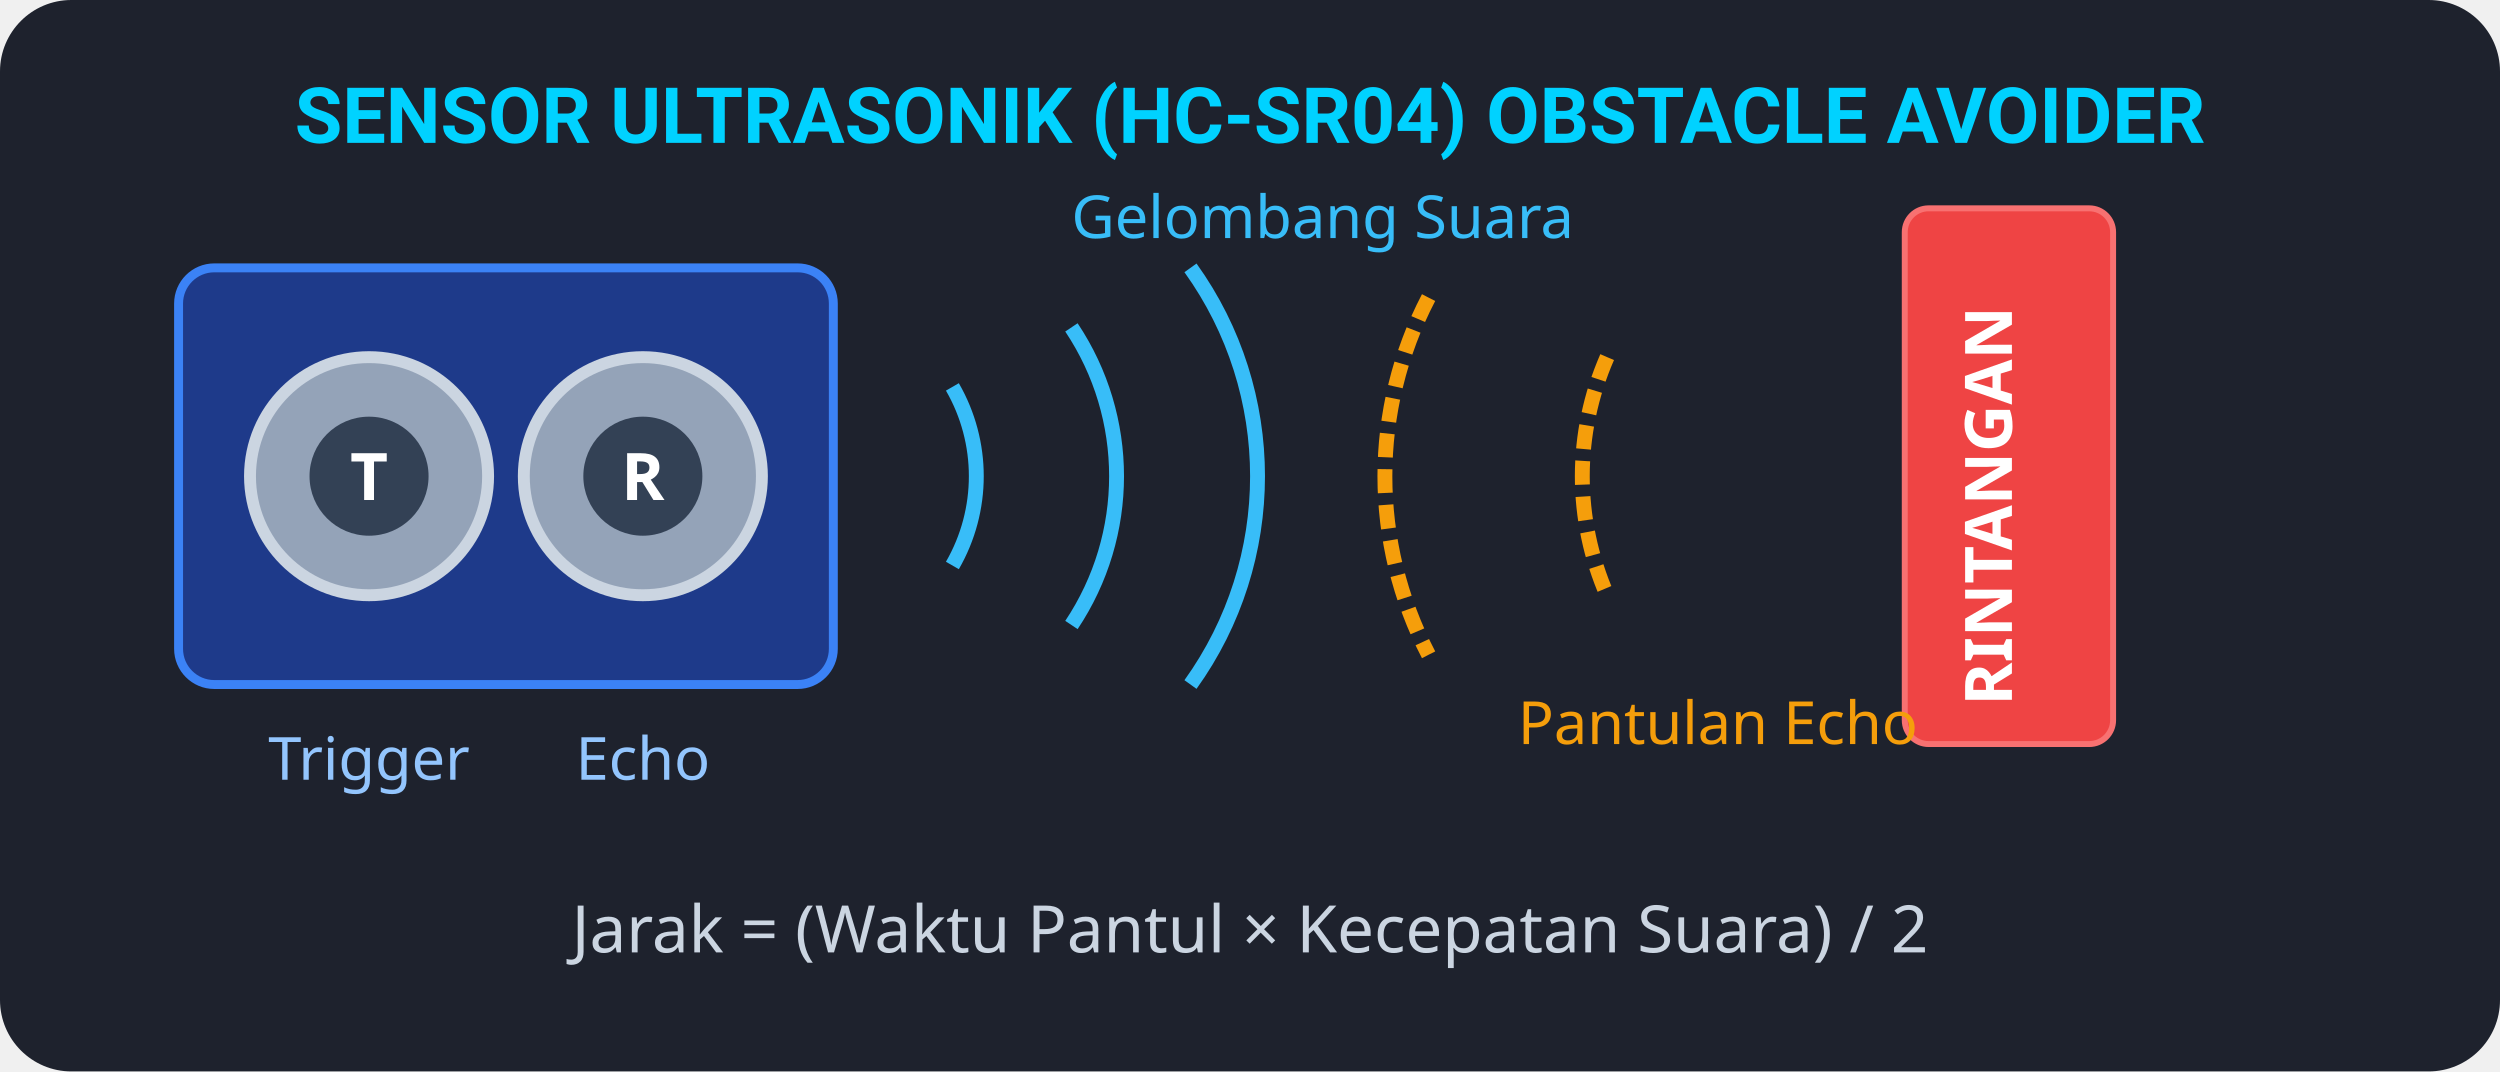
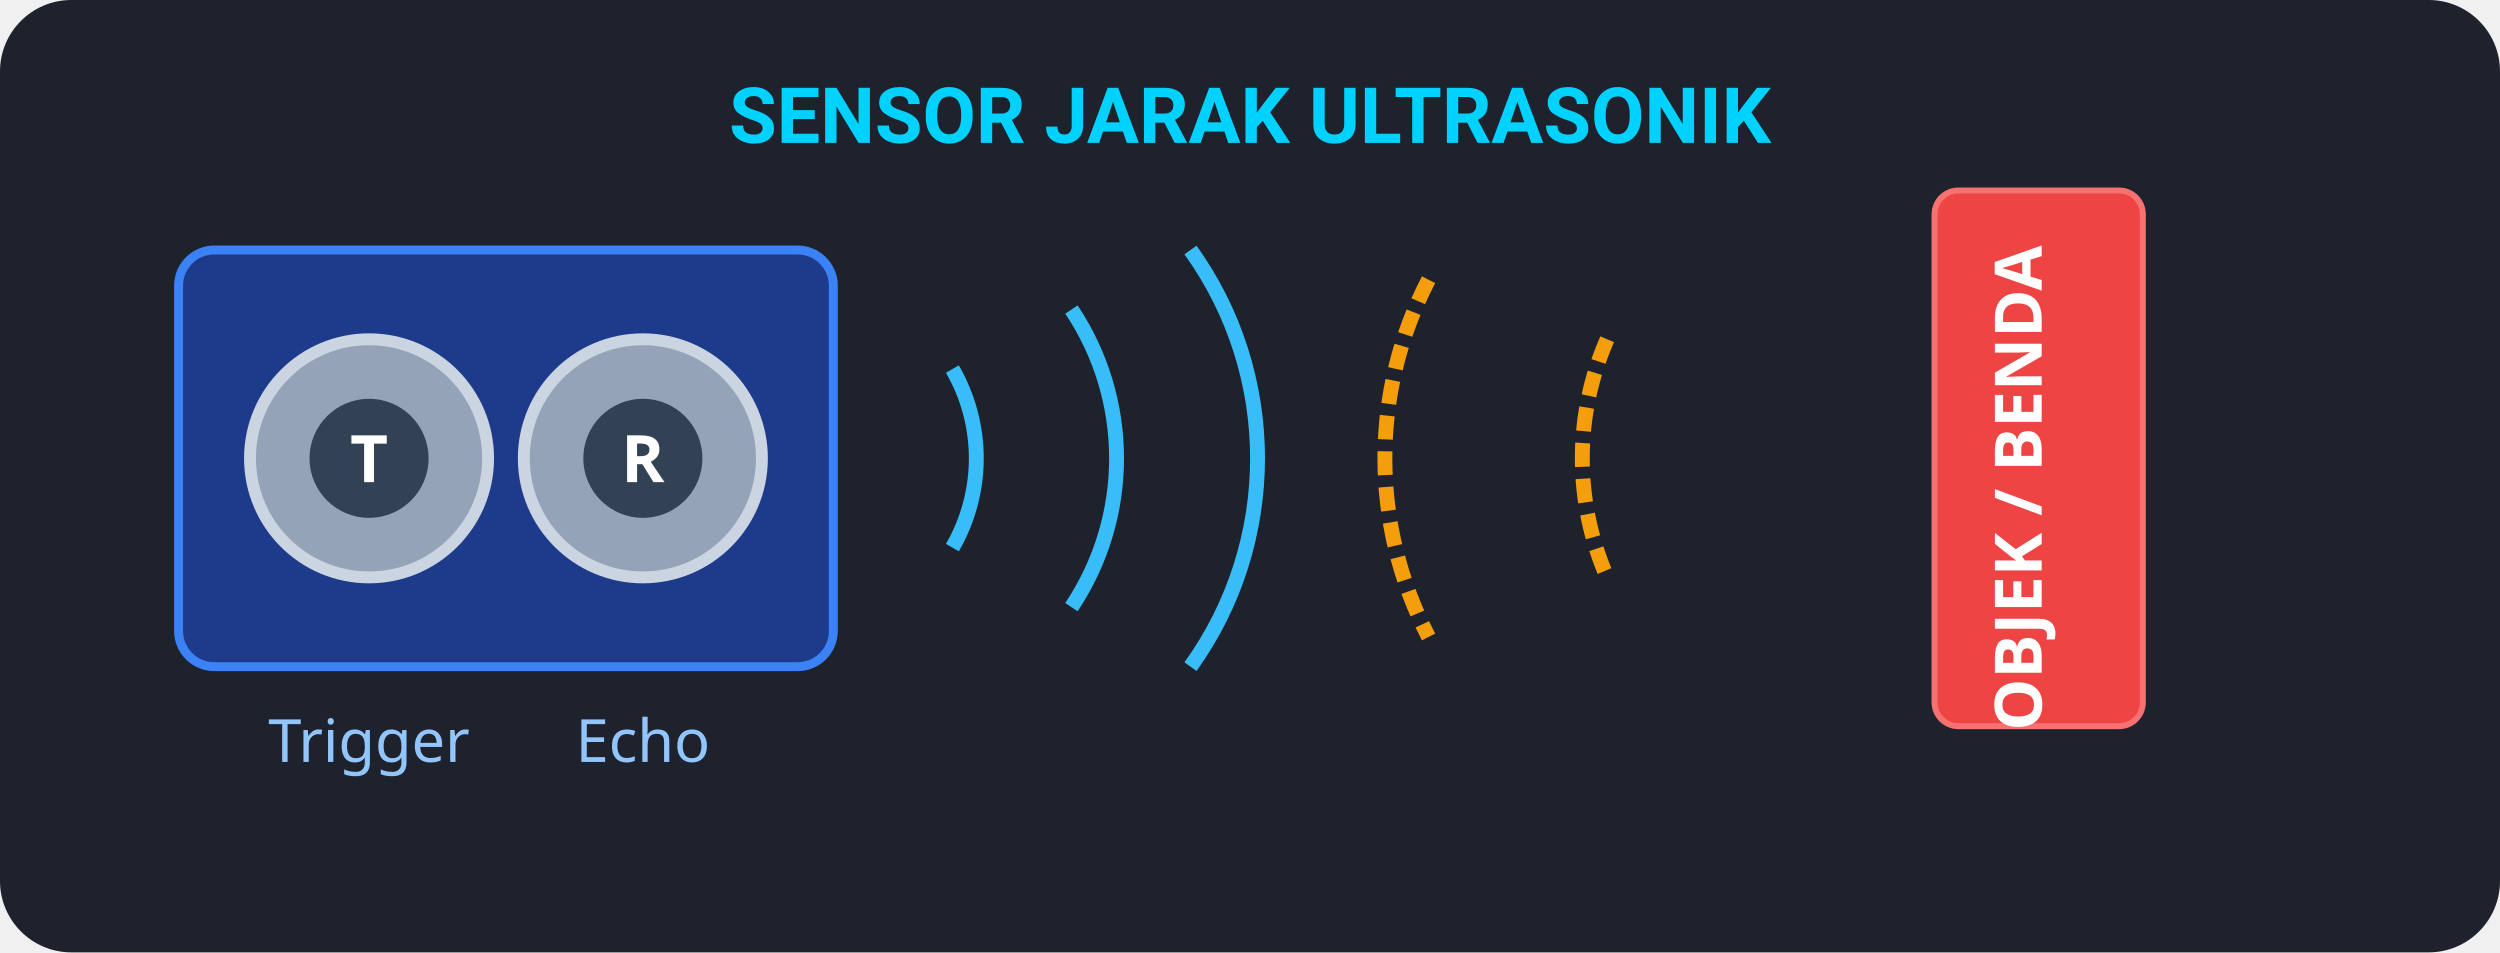
- <svg xmlns="http://www.w3.org/2000/svg" viewBox="0 0 420 180" width="100%" height="100%">
-   <rect width="420" height="180" fill="#1e222d" rx="12" />
-   <text x="210" y="24" fill="#00d2ff" font-family="'Segoe UI', Roboto, sans-serif" font-size="13" font-weight="bold" text-anchor="middle">SENSOR ULTRASONIK (HC-SR04) OBSTACLE AVOIDER</text>
-   <g transform="translate(30, 45)">
+ <svg xmlns="http://www.w3.org/2000/svg" viewBox="0 0 420 160" width="100%" height="100%">
+   <rect width="420" height="160" fill="#1e222d" rx="12" />
+   <text x="210" y="24" fill="#00d2ff" font-family="'Segoe UI', Roboto, sans-serif" font-size="13" font-weight="bold" text-anchor="middle">SENSOR JARAK ULTRASONIK</text>
+   <g transform="translate(30, 42)">
    <rect x="0" y="0" width="110" height="70" fill="#1e3a8a" rx="6" stroke="#3b82f6" stroke-width="1.5" />
    <circle cx="32" cy="35" r="20" fill="#94a3b8" stroke="#cbd5e1" stroke-width="2" />
    <circle cx="32" cy="35" r="10" fill="#334155" />
    <text x="32" y="39" fill="#ffffff" font-size="11" font-weight="bold" text-anchor="middle" font-family="sans-serif">T</text>
    <text x="32" y="86" fill="#93c5fd" font-size="10" text-anchor="middle" font-family="sans-serif">Trigger</text>
    <circle cx="78" cy="35" r="20" fill="#94a3b8" stroke="#cbd5e1" stroke-width="2" />
    <circle cx="78" cy="35" r="10" fill="#334155" />
    <text x="78" y="39" fill="#ffffff" font-size="11" font-weight="bold" text-anchor="middle" font-family="sans-serif">R</text>
    <text x="78" y="86" fill="#93c5fd" font-size="10" text-anchor="middle" font-family="sans-serif">Echo</text>
  </g>
-   <path d="M 160,65 A 30,30 0 0,1 160,95" fill="none" stroke="#38bdf8" stroke-width="2.5" />
-   <path d="M 180,55 A 45,45 0 0,1 180,105" fill="none" stroke="#38bdf8" stroke-width="2.5" />
-   <path d="M 200,45 A 60,60 0 0,1 200,115" fill="none" stroke="#38bdf8" stroke-width="2.5" />
-   <text x="180" y="40" fill="#38bdf8" font-size="10" font-family="sans-serif">Gelombang Suara</text>
-   <g transform="translate(320, 35)">
+   <path d="M 160,62 A 30,30 0 0,1 160,92" fill="none" stroke="#38bdf8" stroke-width="2.5" />
+   <path d="M 180,52 A 45,45 0 0,1 180,102" fill="none" stroke="#38bdf8" stroke-width="2.5" />
+   <path d="M 200,42 A 60,60 0 0,1 200,112" fill="none" stroke="#38bdf8" stroke-width="2.5" />
+   <g transform="translate(325, 32)">
    <rect x="0" y="0" width="35" height="90" fill="#ef4444" rx="4" stroke="#f87171" />
-     <text x="18" y="50" fill="#ffffff" font-size="11" font-weight="bold" text-anchor="middle" font-family="sans-serif" transform="rotate(-90 18 50)">RINTANGAN</text>
+     <text x="18" y="50" fill="#ffffff" font-size="11" font-weight="bold" text-anchor="middle" font-family="sans-serif" transform="rotate(-90 18 50)">OBJEK / BENDA</text>
  </g>
-   <path d="M 270,60 A 50,50 0 0,0 270,100" fill="none" stroke="#f59e0b" stroke-width="2.5" stroke-dasharray="4,2" />
-   <path d="M 240,50 A 65,65 0 0,0 240,110" fill="none" stroke="#f59e0b" stroke-width="2.5" stroke-dasharray="4,2" />
-   <text x="255" y="125" fill="#f59e0b" font-size="10" font-family="sans-serif">Pantulan Echo</text>
-   <text x="210" y="160" fill="#cbd5e1" font-size="11" text-anchor="middle" font-family="sans-serif">
-     Jarak = (Waktu Pantul × Kecepatan Suara) / 2
-   </text>
+   <path d="M 270,57 A 50,50 0 0,0 270,97" fill="none" stroke="#f59e0b" stroke-width="2.5" stroke-dasharray="4,2" />
+   <path d="M 240,47 A 65,65 0 0,0 240,107" fill="none" stroke="#f59e0b" stroke-width="2.5" stroke-dasharray="4,2" />
</svg>
